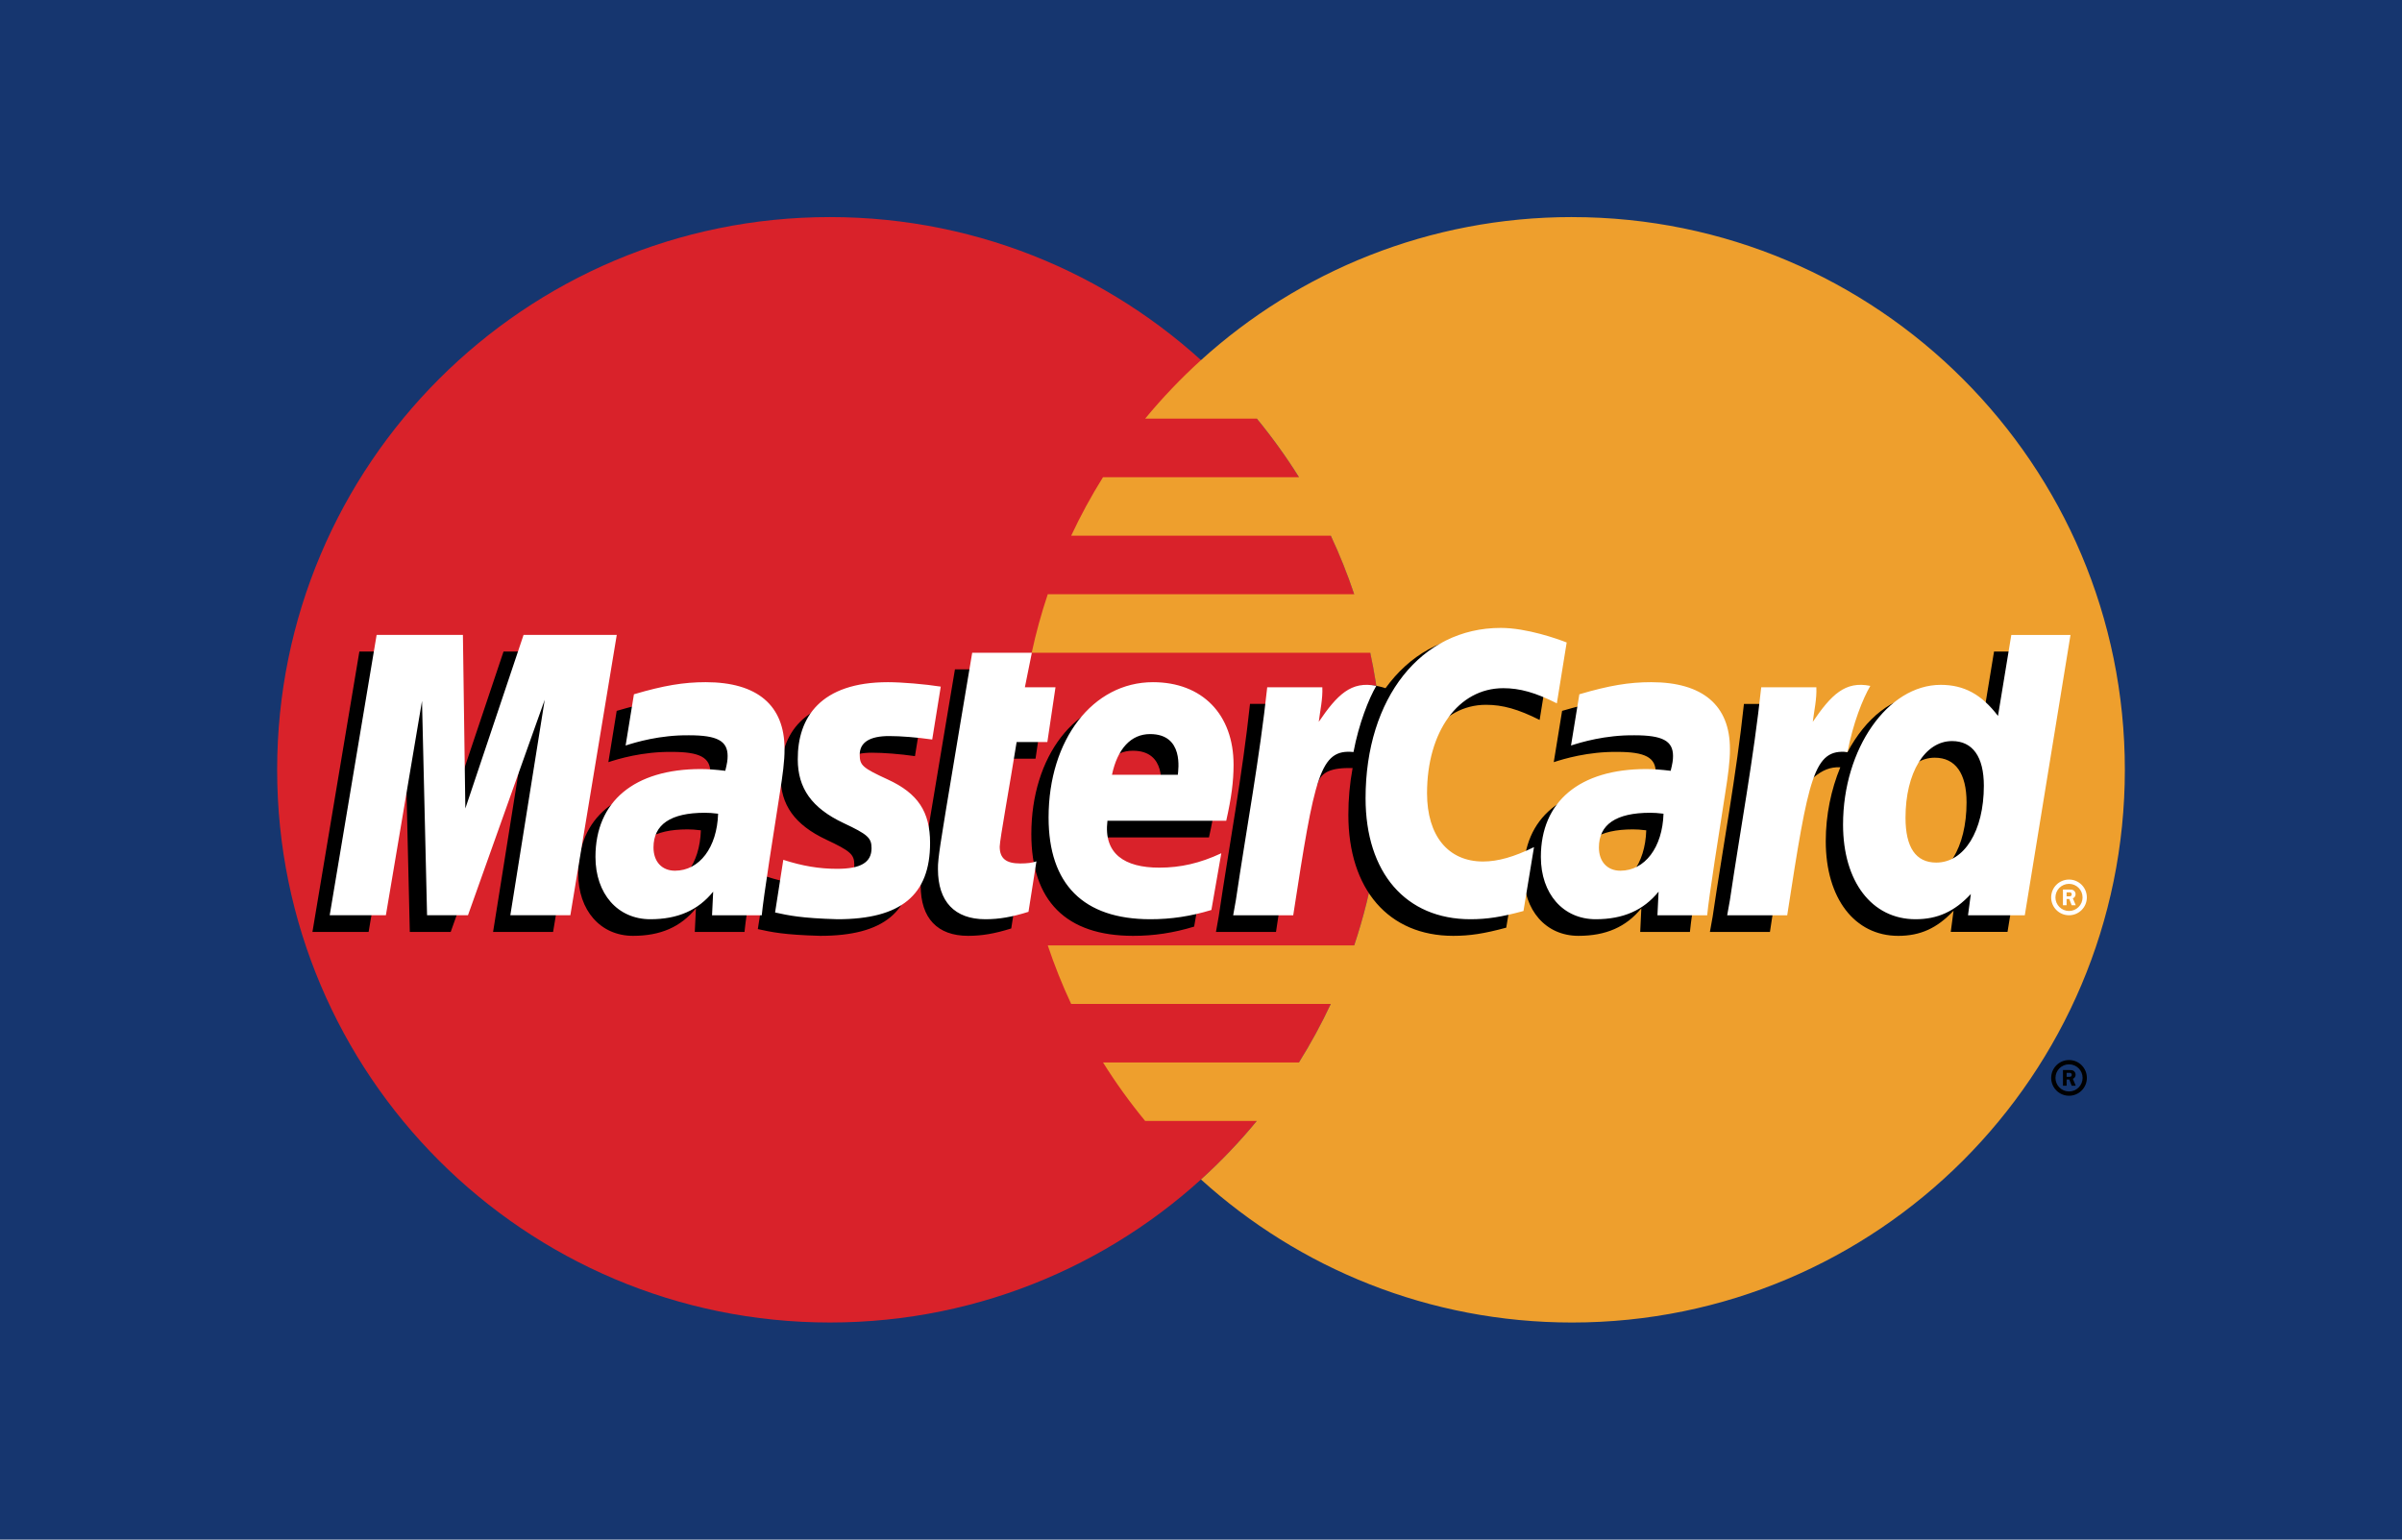
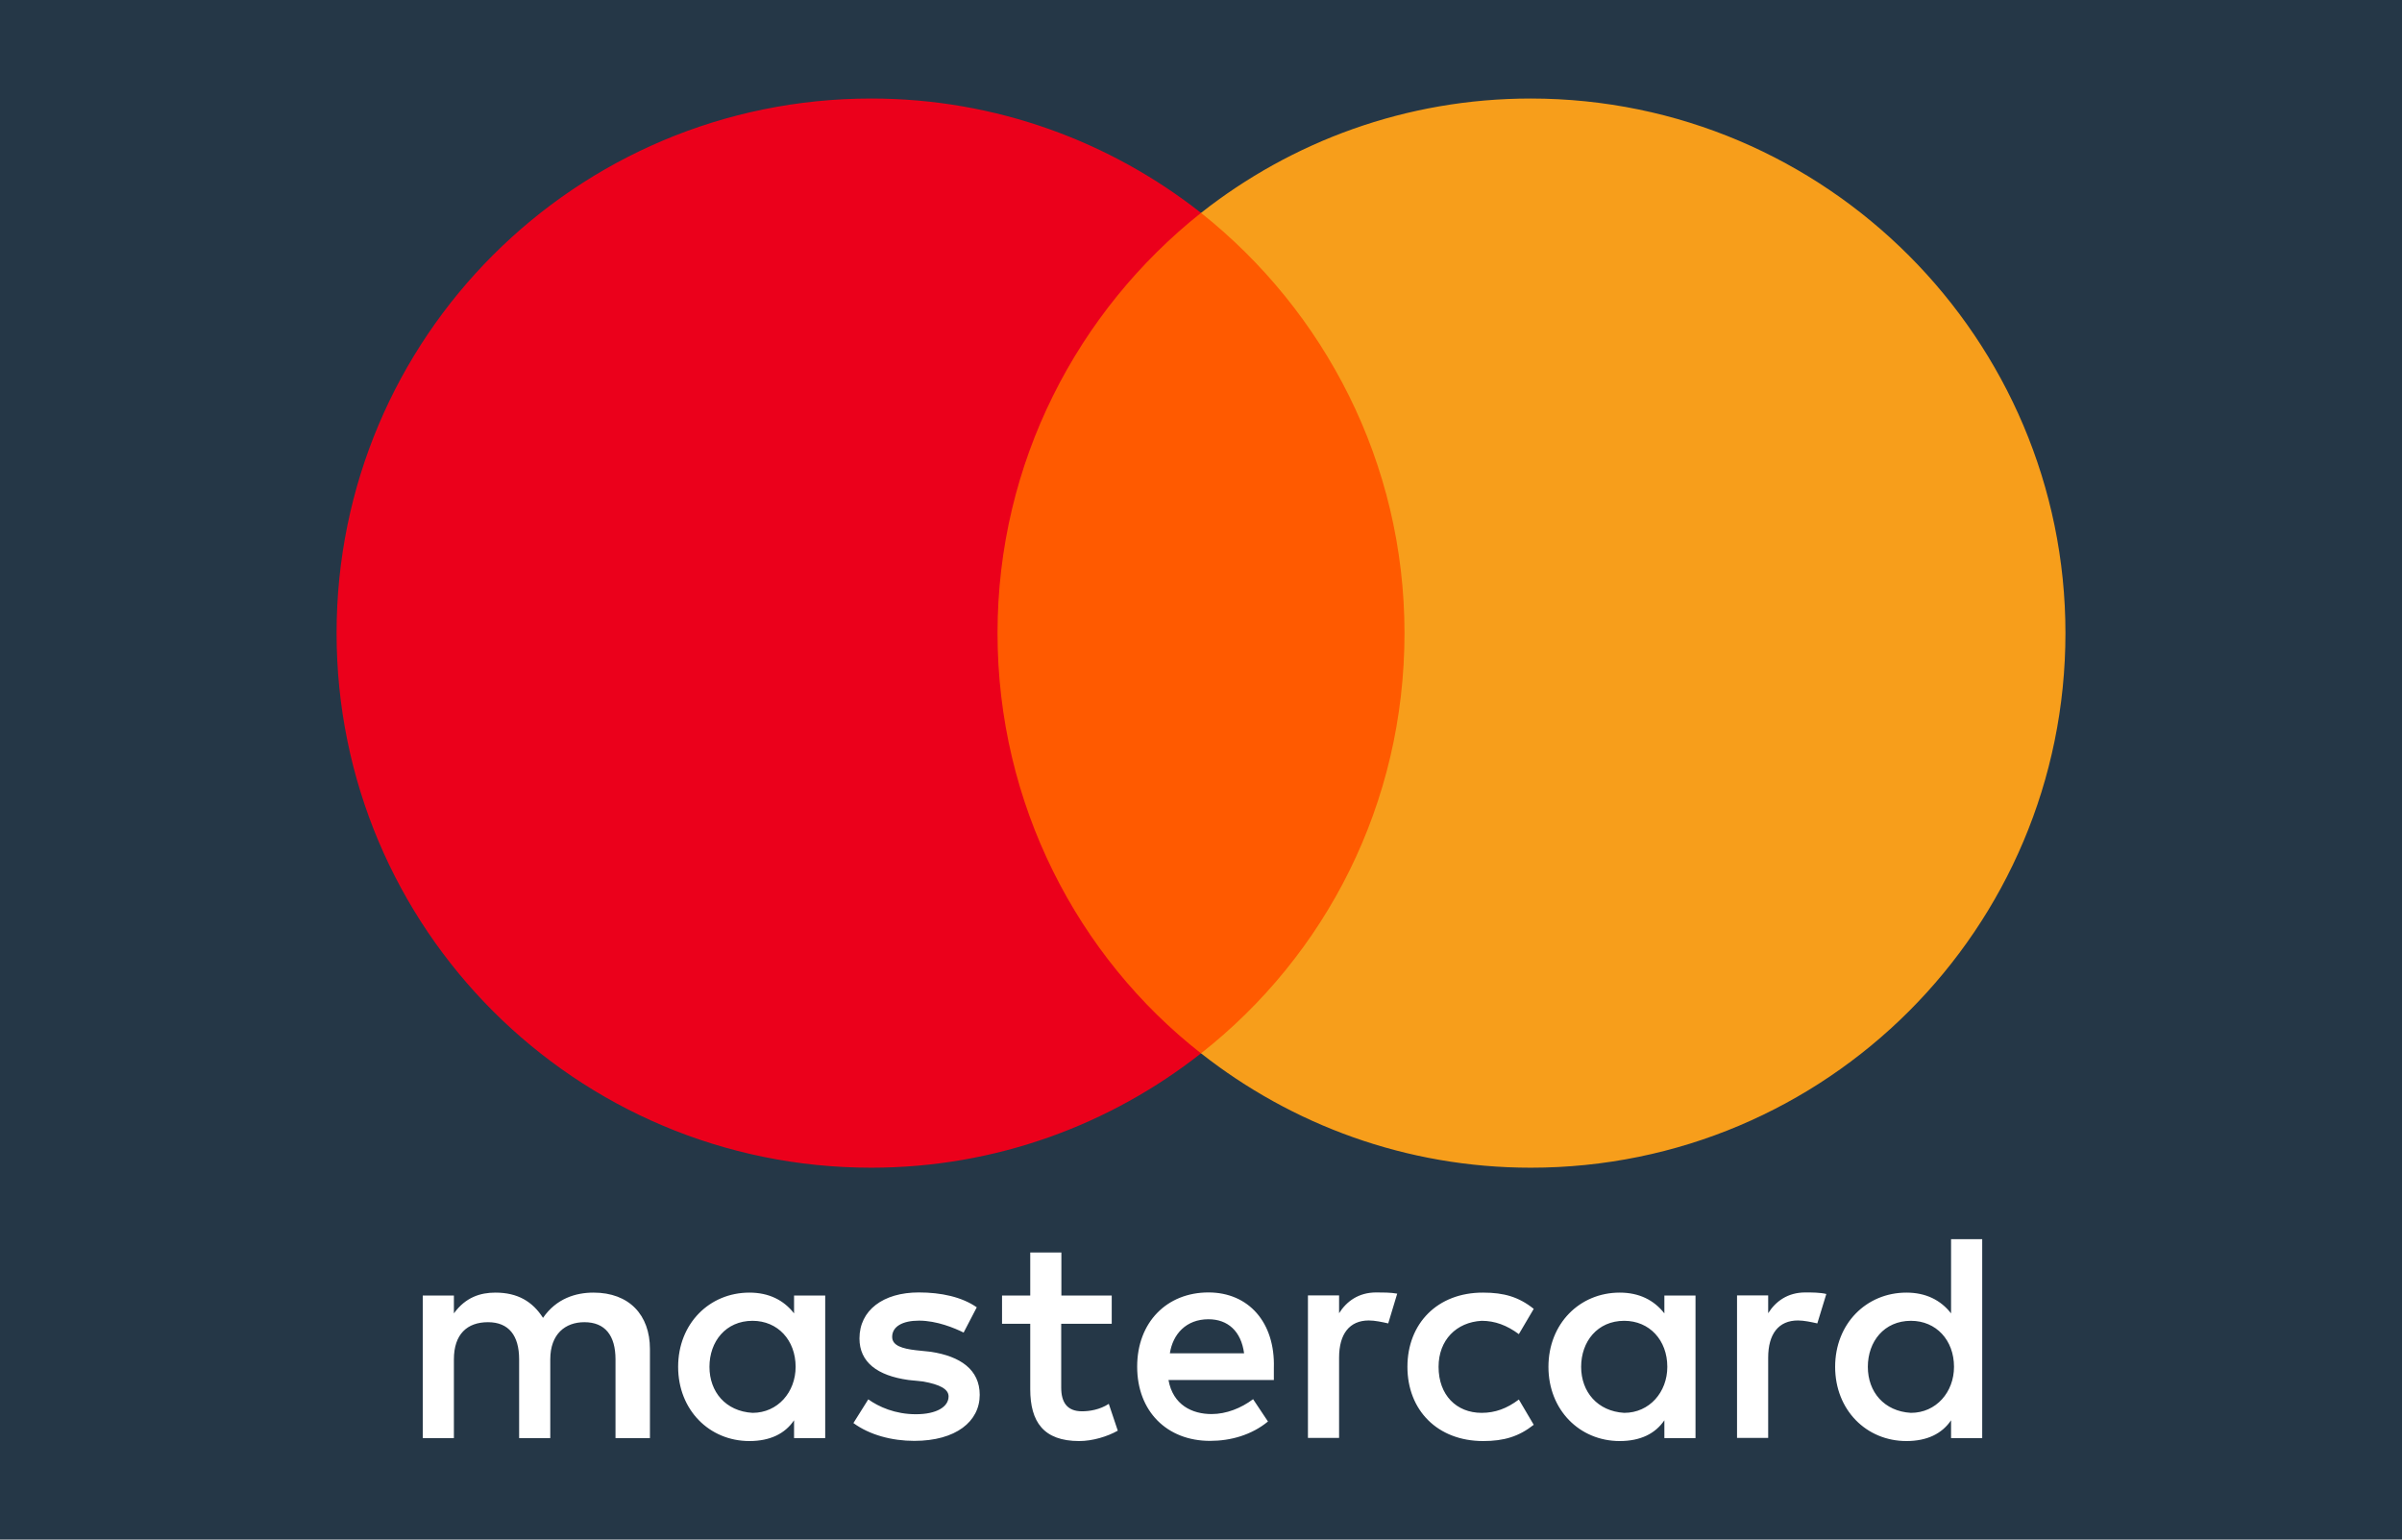
- <svg xmlns="http://www.w3.org/2000/svg" width="780" height="500" enable-background="new 0 0 780 500" version="1.1" viewBox="0 0 780 500" xml:space="preserve">
-   <rect width="780" height="500" fill="#16366F" />
-   <path d="m449.01 250c0 99.143-80.37 179.5-179.51 179.5s-179.5-80.361-179.5-179.5c0-99.133 80.362-179.5 179.5-179.5 99.137 0 179.51 80.37 179.51 179.5" fill="#D9222A" />
-   <path d="m510.49 70.496c-46.38 0-88.643 17.596-120.5 46.466-6.49 5.889-12.548 12.237-18.125 18.996h36.266c4.966 6.037 9.536 12.388 13.685 19.013h-63.635c-3.827 6.121-7.28 12.469-10.341 19.008h84.312c2.893 6.185 5.431 12.53 7.6 19.004h-99.512c-2.091 6.235-3.832 12.581-5.217 19.009h109.94c2.689 12.49 4.044 25.231 4.041 38.008 0 19.934-3.254 39.113-9.254 57.02h-99.512c2.164 6.479 4.7 12.825 7.595 19.01h84.317c-3.064 6.54-6.52 12.889-10.347 19.013h-63.625c4.154 6.629 8.73 12.979 13.685 18.996h36.258c-5.57 6.772-11.63 13.126-18.13 19.012 31.86 28.867 74.118 46.454 120.5 46.454 99.138-1e-3 179.51-80.362 179.51-179.5 0-99.13-80.37-179.5-179.51-179.5" fill="#EE9F2D" />
-   <path d="m666.08 350.06c0-3.201 2.592-5.801 5.796-5.801s5.796 2.6 5.796 5.801c0 3.199-2.592 5.799-5.796 5.799-3.202-1e-3 -5.797-2.598-5.796-5.799zm5.796 4.408c2.435-1e-3 4.407-1.975 4.408-4.408 0-2.433-1.972-4.404-4.404-4.404h-4e-3c-2.429-4e-3 -4.4 1.963-4.404 4.392v0.013c-3e-3 2.432 1.967 4.406 4.399 4.408 1e-3 -1e-3 3e-3 -1e-3 5e-3 -1e-3zm-0.783-1.86h-1.188v-5.094h2.149c0.45 0 0.908 0 1.305 0.254 0.413 0.278 0.646 0.77 0.646 1.278 0 0.57-0.337 1.104-0.883 1.312l0.937 2.25h-1.315l-0.78-2.016h-0.87v2.016h-1e-3zm0-2.89h0.658c0.246 0 0.504 0.02 0.725-0.1 0.196-0.125 0.296-0.359 0.296-0.584 0-0.195-0.12-0.42-0.288-0.516-0.207-0.131-0.536-0.101-0.758-0.101h-0.633v1.301zm-443.5-80.063c-2.045-0.237-2.945-0.301-4.35-0.301-11.045 0-16.637 3.789-16.637 11.268 0 4.611 2.73 7.546 6.987 7.546 7.938 0 13.659-7.56 14-18.513zm14.171 32.996h-16.146l0.371-7.676c-4.925 6.067-11.496 8.95-20.425 8.95-10.562 0-17.804-8.25-17.804-20.229 0-18.024 12.596-28.54 34.217-28.54 2.208 0 5.041 0.2 7.941 0.569 0.605-2.441 0.763-3.486 0.763-4.8 0-4.908-3.396-6.738-12.5-6.738-9.533-0.108-17.396 2.271-20.625 3.334 0.204-1.23 2.7-16.658 2.7-16.658 9.712-2.846 16.117-3.917 23.325-3.917 16.733 0 25.596 7.512 25.58 21.712 0.032 3.805-0.597 8.5-1.58 14.671-1.692 10.731-5.32 33.718-5.817 39.322zm-62.158 0h-19.488l11.163-69.997-24.925 69.997h-13.28l-1.64-69.597-11.734 69.597h-18.242l15.238-91.054h28.02l1.7 50.966 17.092-50.966h31.167l-15.071 91.054m354.98-32.996c-2.037-0.237-2.942-0.301-4.342-0.301-11.041 0-16.634 3.789-16.634 11.268 0 4.611 2.726 7.546 6.983 7.546 7.939 0 13.664-7.56 13.993-18.513zm14.183 32.996h-16.145l0.365-7.676c-4.925 6.067-11.5 8.95-20.42 8.95-10.566 0-17.8-8.25-17.8-20.229 0-18.024 12.587-28.54 34.212-28.54 2.208 0 5.037 0.2 7.934 0.569 0.604-2.441 0.763-3.486 0.763-4.8 0-4.908-3.392-6.738-12.496-6.738-9.533-0.108-17.388 2.271-20.63 3.334 0.205-1.23 2.709-16.658 2.709-16.658 9.713-2.846 16.113-3.917 23.312-3.917 16.741 0 25.604 7.512 25.588 21.712 0.032 3.805-0.597 8.5-1.58 14.671-1.682 10.731-5.32 33.718-5.812 39.322zm-220.39-1.125c-5.334 1.68-9.492 2.399-14 2.399-9.963 0-15.4-5.725-15.4-16.267-0.142-3.27 1.433-11.879 2.67-19.737 1.125-6.917 8.45-50.53 8.45-50.53h19.371l-2.262 11.209h11.7l-2.643 17.796h-11.742c-2.25 14.083-5.454 31.625-5.491 33.95 0 3.817 2.037 5.483 6.67 5.483 2.221 0 3.941-0.226 5.255-0.7l-2.578 16.397m59.391-0.6c-6.654 2.033-13.075 3.017-19.879 3-21.683-0.021-32.987-11.346-32.987-33.032 0-25.313 14.38-43.947 33.9-43.947 15.97 0 26.17 10.433 26.17 26.796 0 5.429-0.7 10.729-2.387 18.212h-38.575c-1.304 10.742 5.57 15.217 16.837 15.217 6.935 0 13.188-1.43 20.142-4.663l-3.221 18.417zm-10.887-43.9c0.107-1.543 2.054-13.217-9.013-13.217-6.171 0-10.583 4.704-12.38 13.217h21.393zm-123.42-5.017c0 9.367 4.541 15.825 14.841 20.676 7.892 3.709 9.113 4.809 9.113 8.17 0 4.617-3.48 6.7-11.192 6.7-5.812 0-11.22-0.907-17.458-2.92 0 0-2.563 16.32-2.68 17.101 4.43 0.966 8.38 1.861 20.28 2.19 20.562 0 30.058-7.829 30.058-24.75 0-10.175-3.975-16.146-13.737-20.633-8.171-3.75-9.109-4.588-9.109-8.046 0-4.004 3.238-6.046 9.538-6.046 3.825 0 9.05 0.408 14 1.113l2.775-17.175c-5.046-0.8-12.696-1.442-17.15-1.442-21.8 0-29.346 11.387-29.279 25.062m229.09-23.116c5.413 0 10.459 1.42 17.413 4.92l3.187-19.762c-2.854-1.12-12.904-7.7-21.416-7.7-13.042 0-24.066 6.47-31.82 17.15-11.31-3.746-15.959 3.825-21.659 11.367l-5.062 1.179c0.383-2.483 0.73-4.95 0.613-7.446h-17.896c-2.445 22.917-6.779 46.13-10.171 69.075l-0.884 4.976h19.496c3.254-21.143 5.038-34.681 6.121-43.842l7.342-4.084c1.096-4.08 4.529-5.458 11.416-5.292-0.926 5.008-1.389 10.09-1.383 15.184 0 24.225 13.071 39.308 34.05 39.308 5.404 0 10.042-0.712 17.221-2.657l3.431-20.76c-6.46 3.18-11.761 4.676-16.561 4.676-11.328 0-18.183-8.362-18.183-22.184-1e-3 -20.05 10.195-34.108 24.745-34.108" />
-   <path d="m185.21 297.24h-19.491l11.17-69.988-24.925 69.988h-13.282l-1.642-69.588-11.733 69.588h-18.243l15.238-91.042h28.02l0.788 56.362 18.904-56.362h30.267l-15.071 91.042" fill="#fff" />
-   <path d="m647.52 211.6l-4.319 26.308c-5.33-7.012-11.054-12.087-18.612-12.087-9.834 0-18.784 7.454-24.642 18.425-8.158-1.692-16.597-4.563-16.597-4.563l-4e-3 0.067c0.658-6.133 0.92-9.875 0.862-11.146h-17.9c-2.437 22.917-6.77 46.13-10.157 69.075l-0.893 4.976h19.492c2.633-17.097 4.65-31.293 6.133-42.551 6.659-6.017 9.992-11.267 16.721-10.917-2.979 7.206-4.725 15.504-4.725 24.017 0 18.513 9.367 30.725 23.534 30.725 7.141 0 12.62-2.462 17.966-8.17l-0.912 6.884h18.433l14.842-91.043h-19.222zm-24.37 73.942c-6.634 0-9.983-4.909-9.983-14.597 0-14.553 6.271-24.875 15.112-24.875 6.695 0 10.32 5.104 10.32 14.508 1e-3 14.681-6.369 24.964-15.449 24.964z" />
-   <path d="m233.19 264.26c-2.042-0.236-2.946-0.3-4.346-0.3-11.046 0-16.634 3.788-16.634 11.267 0 4.604 2.73 7.547 6.98 7.547 7.945-1e-3 13.666-7.559 14-18.514zm14.179 32.984h-16.146l0.367-7.663c-4.921 6.054-11.5 8.95-20.421 8.95-10.567 0-17.804-8.25-17.804-20.229 0-18.032 12.591-28.542 34.216-28.542 2.209 0 5.042 0.2 7.938 0.571 0.604-2.442 0.762-3.487 0.762-4.808 0-4.908-3.391-6.73-12.496-6.73-9.537-0.108-17.395 2.272-20.629 3.322 0.204-1.226 2.7-16.638 2.7-16.638 9.709-2.858 16.121-3.93 23.321-3.93 16.738 0 25.604 7.518 25.588 21.705 0.029 3.82-0.605 8.512-1.584 14.675-1.687 10.725-5.32 33.725-5.812 39.317zm261.38-88.592l-3.192 19.767c-6.95-3.496-12-4.921-17.407-4.921-14.551 0-24.75 14.058-24.75 34.107 0 13.821 6.857 22.181 18.183 22.181 4.8 0 10.096-1.492 16.554-4.677l-3.42 20.75c-7.184 1.959-11.816 2.672-17.226 2.672-20.976 0-34.05-15.084-34.05-39.309 0-32.55 18.059-55.3 43.888-55.3 8.507 1e-3 18.562 3.609 21.42 4.73m31.442 55.608c-2.041-0.236-2.941-0.3-4.346-0.3-11.042 0-16.634 3.788-16.634 11.267 0 4.604 2.729 7.547 6.984 7.547 7.937-1e-3 13.662-7.559 13.996-18.514zm14.179 32.984h-16.15l0.37-7.663c-4.924 6.054-11.5 8.95-20.42 8.95-10.563 0-17.804-8.25-17.804-20.229 0-18.032 12.595-28.542 34.212-28.542 2.213 0 5.042 0.2 7.941 0.571 0.601-2.442 0.763-3.487 0.763-4.808 0-4.908-3.392-6.73-12.496-6.73-9.533-0.108-17.396 2.272-20.629 3.322 0.204-1.226 2.704-16.638 2.704-16.638 9.709-2.858 16.116-3.93 23.316-3.93 16.742 0 25.604 7.518 25.583 21.705 0.034 3.82-0.595 8.512-1.579 14.675-1.682 10.725-5.324 33.725-5.811 39.317zm-220.39-1.122c-5.338 1.68-9.496 2.409-14 2.409-9.963 0-15.4-5.726-15.4-16.266-0.138-3.281 1.437-11.881 2.675-19.738 1.12-6.926 8.446-50.533 8.446-50.533h19.367l-2.259 11.212h9.942l-2.646 17.788h-9.975c-2.25 14.091-5.463 31.619-5.496 33.949 0 3.83 2.042 5.483 6.671 5.483 2.22 0 3.938-0.217 5.254-0.692l-2.579 16.388m59.392-0.591c-6.65 2.033-13.08 3.013-19.88 3-21.684-0.021-32.987-11.346-32.987-33.033 0-25.321 14.38-43.95 33.9-43.95 15.97 0 26.17 10.429 26.17 26.8 0 5.433-0.7 10.733-2.382 18.212h-38.575c-1.306 10.741 5.569 15.221 16.837 15.221 6.93 0 13.188-1.434 20.137-4.676l-3.22 18.426zm-10.892-43.912c0.117-1.538 2.059-13.217-9.013-13.217-6.166 0-10.579 4.717-12.375 13.217h21.388zm-123.42-5.004c0 9.365 4.542 15.816 14.842 20.675 7.891 3.708 9.112 4.812 9.112 8.17 0 4.617-3.483 6.7-11.187 6.7-5.817 0-11.225-0.908-17.467-2.92 0 0-2.554 16.32-2.67 17.1 4.42 0.967 8.374 1.85 20.274 2.191 20.567 0 30.059-7.829 30.059-24.746 0-10.18-3.971-16.15-13.738-20.637-8.167-3.758-9.112-4.583-9.112-8.046 0-4 3.245-6.058 9.541-6.058 3.821 0 9.046 0.42 14.004 1.125l2.771-17.18c-5.041-0.8-12.691-1.441-17.146-1.441-21.804 0-29.345 11.379-29.283 25.067m398.45 50.629h-18.437l0.917-6.893c-5.347 5.717-10.825 8.18-17.967 8.18-14.168 0-23.53-12.213-23.53-30.725 0-24.63 14.521-45.393 31.709-45.393 7.558 0 13.28 3.088 18.604 10.096l4.325-26.308h19.221l-14.842 91.043zm-28.745-17.109c9.075 0 15.45-10.283 15.45-24.953 0-9.405-3.63-14.509-10.325-14.509-8.838 0-15.116 10.317-15.116 24.875-1e-3 9.686 3.357 14.587 9.991 14.587zm-56.843-56.929c-2.439 22.917-6.773 46.13-10.162 69.063l-0.891 4.975h19.491c6.971-45.275 8.658-54.117 19.588-53.009 1.742-9.266 4.982-17.383 7.399-21.479-8.163-1.7-12.721 2.913-18.688 11.675 0.471-3.787 1.334-7.466 1.163-11.225h-17.9m-160.42 0c-2.446 22.917-6.78 46.13-10.167 69.063l-0.887 4.975h19.5c6.962-45.275 8.646-54.117 19.569-53.009 1.75-9.266 4.992-17.383 7.4-21.479-8.154-1.7-12.716 2.913-18.678 11.675 0.47-3.787 1.325-7.466 1.162-11.225h-17.899m254.57 68.242c0-3.214 2.596-5.8 5.796-5.8 3.197-3e-3 5.792 2.587 5.795 5.785v0.015c-1e-3 3.2-2.595 5.794-5.795 5.796-3.2-2e-3 -5.794-2.596-5.796-5.796zm5.796 4.404c2.432 1e-3 4.403-1.97 4.403-4.401v-2e-3c3e-3 -2.433-1.968-4.406-4.399-4.408h-4e-3c-2.435 1e-3 -4.408 1.974-4.409 4.408 3e-3 2.432 1.976 4.403 4.409 4.403zm-0.784-1.87h-1.188v-5.084h2.154c0.446 0 0.908 8e-3 1.296 0.254 0.416 0.283 0.654 0.767 0.654 1.274 0 0.575-0.338 1.113-0.888 1.317l0.941 2.236h-1.319l-0.78-2.008h-0.87v2.008 3e-3zm0-2.88h0.654c0.245 0 0.513 0.018 0.729-0.1 0.195-0.125 0.295-0.361 0.295-0.587-9e-3 -0.21-0.115-0.404-0.287-0.524-0.204-0.117-0.542-0.085-0.763-0.085h-0.629v1.296h1e-3z" fill="#fff" />
+ <svg xmlns="http://www.w3.org/2000/svg" width="780" height="500" viewBox="0 0 780 500" fill="none">
+   <g clip-path="url(#clip0_6278_125825)">
+     <path d="M780 0H0V500H780V0Z" fill="#253747" />
+     <path d="M211.053 467.045V438.109C211.053 427.041 204.311 419.793 192.736 419.793C186.949 419.793 180.657 421.703 176.33 427.996C172.959 422.715 168.127 419.793 160.879 419.793C156.047 419.793 151.215 421.254 147.395 426.535V420.748H137.281V467.045H147.395V441.481C147.395 433.278 151.721 429.401 158.463 429.401C165.205 429.401 168.577 433.727 168.577 441.481V467.045H178.69V441.481C178.69 433.278 183.522 429.401 189.759 429.401C196.501 429.401 199.872 433.727 199.872 441.481V467.045H211.053ZM361.068 420.748H344.662V406.758H334.549V420.748H325.391V429.906H334.549V451.145C334.549 461.764 338.875 468 350.449 468C354.776 468 359.608 466.539 362.979 464.629L360.057 455.92C357.135 457.831 353.764 458.336 351.348 458.336C346.516 458.336 344.606 455.415 344.606 450.639V429.906H361.012V420.748H361.068ZM446.92 419.737C441.133 419.737 437.256 422.658 434.84 426.479V420.692H424.727V466.989H434.84V440.919C434.84 433.221 438.211 428.839 444.504 428.839C446.414 428.839 448.83 429.345 450.797 429.794L453.718 420.13C451.696 419.737 448.83 419.737 446.92 419.737ZM317.187 424.569C312.356 421.198 305.613 419.737 298.365 419.737C286.791 419.737 279.094 425.524 279.094 434.682C279.094 442.38 284.881 446.762 294.994 448.167L299.826 448.672C305.108 449.628 308.029 451.088 308.029 453.504C308.029 456.875 304.152 459.291 297.41 459.291C290.668 459.291 285.33 456.875 281.959 454.459L277.127 462.157C282.409 466.034 289.657 467.944 296.904 467.944C310.389 467.944 318.143 461.651 318.143 452.999C318.143 444.796 311.85 440.469 302.242 439.008L297.41 438.503C293.084 437.997 289.713 437.042 289.713 434.176C289.713 430.805 293.084 428.895 298.421 428.895C304.209 428.895 309.996 431.311 312.917 432.772L317.187 424.569ZM586.26 419.737C580.473 419.737 576.596 422.658 574.18 426.479V420.692H564.067V466.989H574.18V440.919C574.18 433.221 577.551 428.839 583.844 428.839C585.754 428.839 588.17 429.345 590.137 429.794L593.059 420.242C591.092 419.737 588.227 419.737 586.26 419.737ZM457.033 443.897C457.033 457.887 466.697 468 481.643 468C488.385 468 493.217 466.539 498.049 462.719L493.217 454.516C489.34 457.437 485.519 458.842 481.137 458.842C472.934 458.842 467.147 453.055 467.147 443.897C467.147 435.188 472.934 429.401 481.137 428.951C485.463 428.951 489.34 430.412 493.217 433.278L498.049 425.074C493.217 421.198 488.385 419.793 481.643 419.793C466.697 419.737 457.033 429.906 457.033 443.897ZM550.582 443.897V420.748H540.469V426.535C537.098 422.209 532.266 419.793 525.973 419.793C512.938 419.793 502.825 429.906 502.825 443.897C502.825 457.887 512.938 468 525.973 468C532.715 468 537.547 465.584 540.469 461.258V467.045H550.582V443.897ZM513.444 443.897C513.444 435.693 518.725 428.951 527.434 428.951C535.637 428.951 541.424 435.244 541.424 443.897C541.424 452.1 535.637 458.842 527.434 458.842C518.781 458.336 513.444 452.043 513.444 443.897ZM392.42 419.737C378.935 419.737 369.271 429.401 369.271 443.84C369.271 458.336 378.935 467.944 392.926 467.944C399.668 467.944 406.41 466.034 411.748 461.651L406.916 454.403C403.039 457.325 398.207 459.235 393.431 459.235C387.139 459.235 380.902 456.314 379.441 448.167H413.658C413.658 446.706 413.658 445.751 413.658 444.29C414.108 429.401 405.399 419.737 392.42 419.737ZM392.42 428.446C398.713 428.446 403.039 432.322 403.994 439.514H379.891C380.846 433.278 385.172 428.446 392.42 428.446ZM643.682 443.897V402.432H633.568V426.535C630.197 422.209 625.365 419.793 619.073 419.793C606.037 419.793 595.924 429.906 595.924 443.897C595.924 457.887 606.037 468 619.073 468C625.815 468 630.647 465.584 633.568 461.258V467.045H643.682V443.897ZM606.543 443.897C606.543 435.693 611.825 428.951 620.533 428.951C628.736 428.951 634.524 435.244 634.524 443.897C634.524 452.1 628.736 458.842 620.533 458.842C611.825 458.336 606.543 452.043 606.543 443.897ZM267.969 443.897V420.748H257.855V426.535C254.484 422.209 249.652 419.793 243.36 419.793C230.325 419.793 220.211 429.906 220.211 443.897C220.211 457.887 230.325 468 243.36 468C250.102 468 254.934 465.584 257.855 461.258V467.045H267.969V443.897ZM230.381 443.897C230.381 435.693 235.662 428.951 244.371 428.951C252.574 428.951 258.361 435.244 258.361 443.897C258.361 452.1 252.574 458.842 244.371 458.842C235.662 458.336 230.381 452.043 230.381 443.897Z" fill="white" />
+     <path d="M465.738 69.139H313.812V342.088H465.738V69.139Z" fill="#FF5A00" />
+     <path d="M323.926 205.613C323.926 150.158 349.996 100.94 390 69.139C360.559 45.99 323.42 32 282.91 32C186.945 32 109.297 109.648 109.297 205.613C109.297 301.578 186.945 379.227 282.91 379.227C323.42 379.227 360.559 365.237 390 342.088C349.94 310.737 323.926 261.069 323.926 205.613Z" fill="#EB001B" />
+     <path d="M670.711 205.613C670.711 301.578 593.062 379.227 497.098 379.227C456.588 379.227 419.449 365.237 390.008 342.088C430.518 310.231 456.082 261.069 456.082 205.613C456.082 150.158 430.012 100.94 390.008 69.139C419.393 45.99 456.532 32 497.041 32C593.062 32 670.711 110.154 670.711 205.613Z" fill="#F79E1B" />
+   </g>
+   <defs>
+     <clipPath id="clip0_6278_125825">
+       <rect width="780" height="500" fill="white" />
+     </clipPath>
+   </defs>
</svg>
